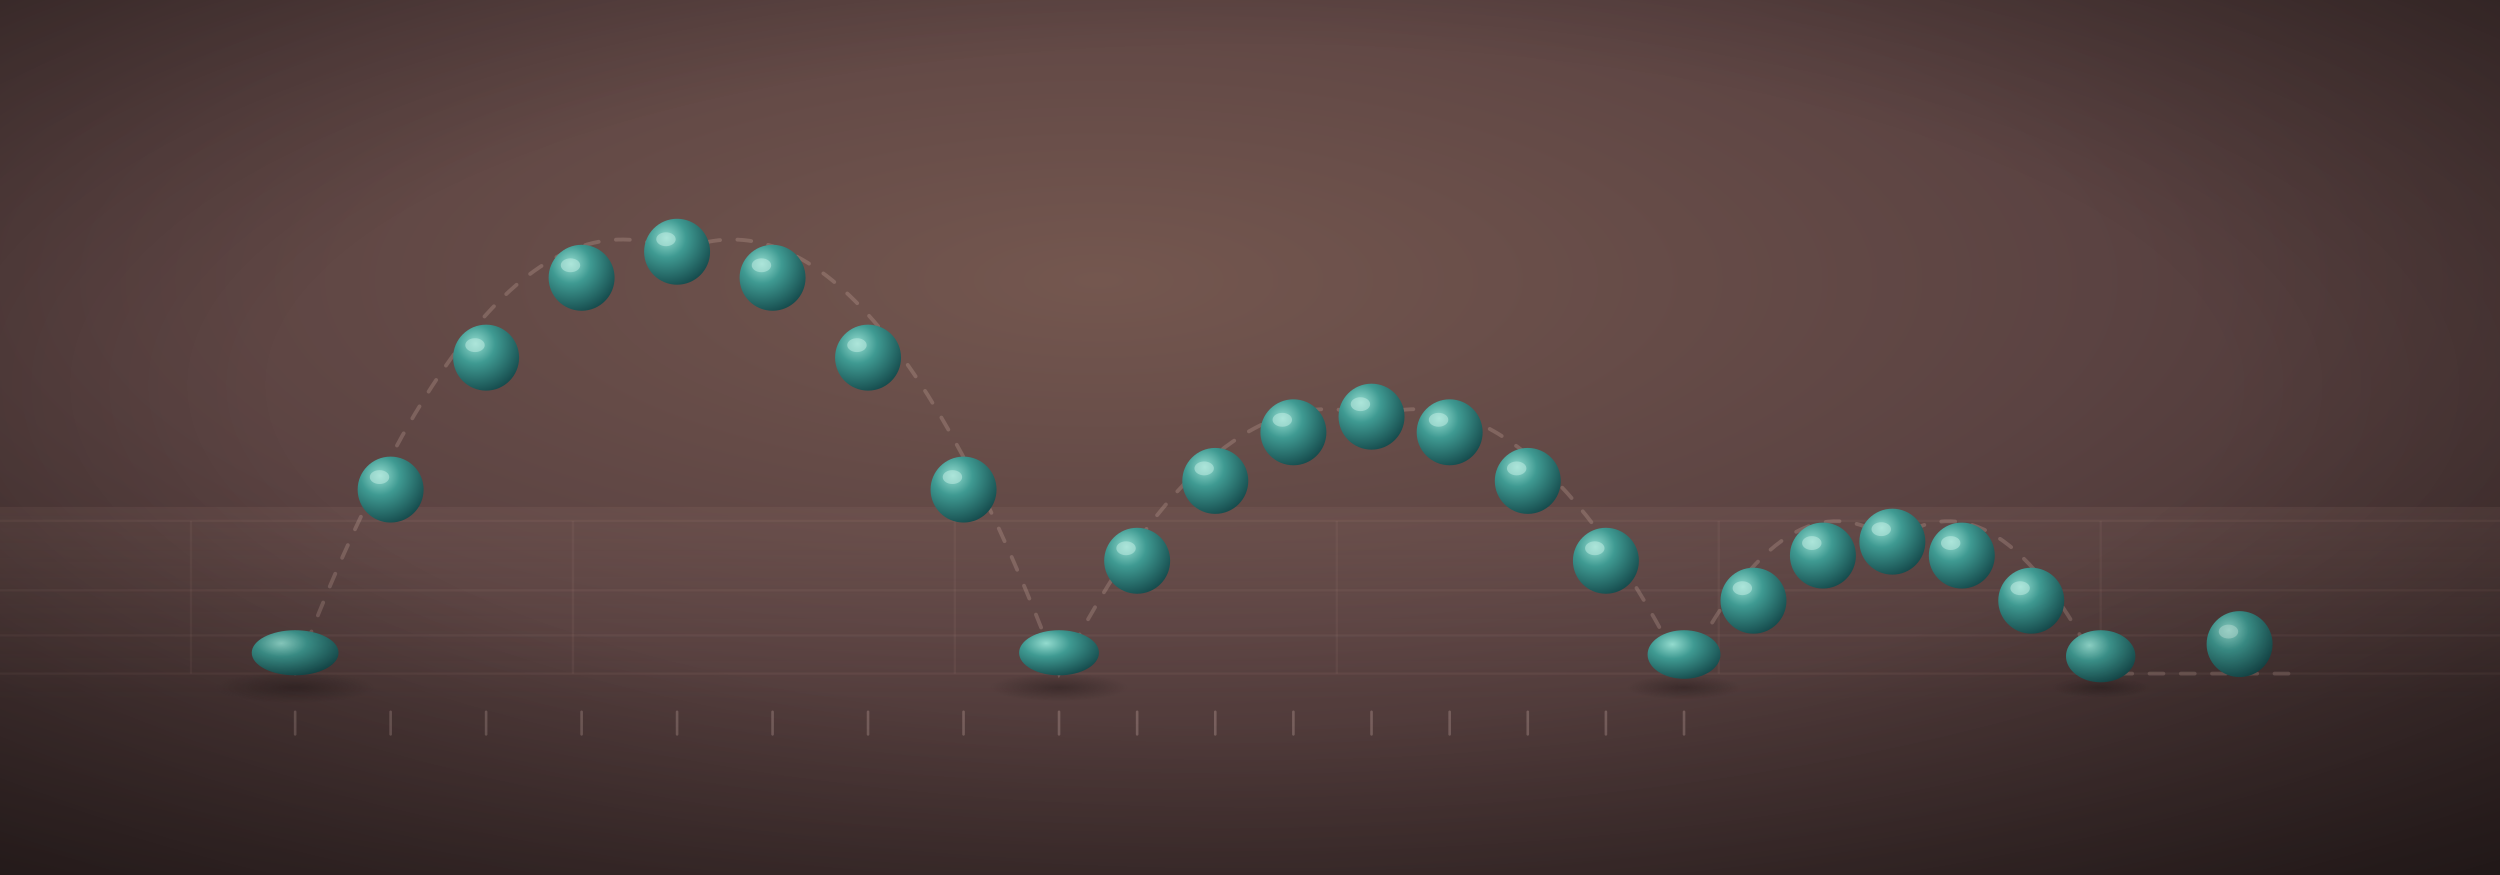
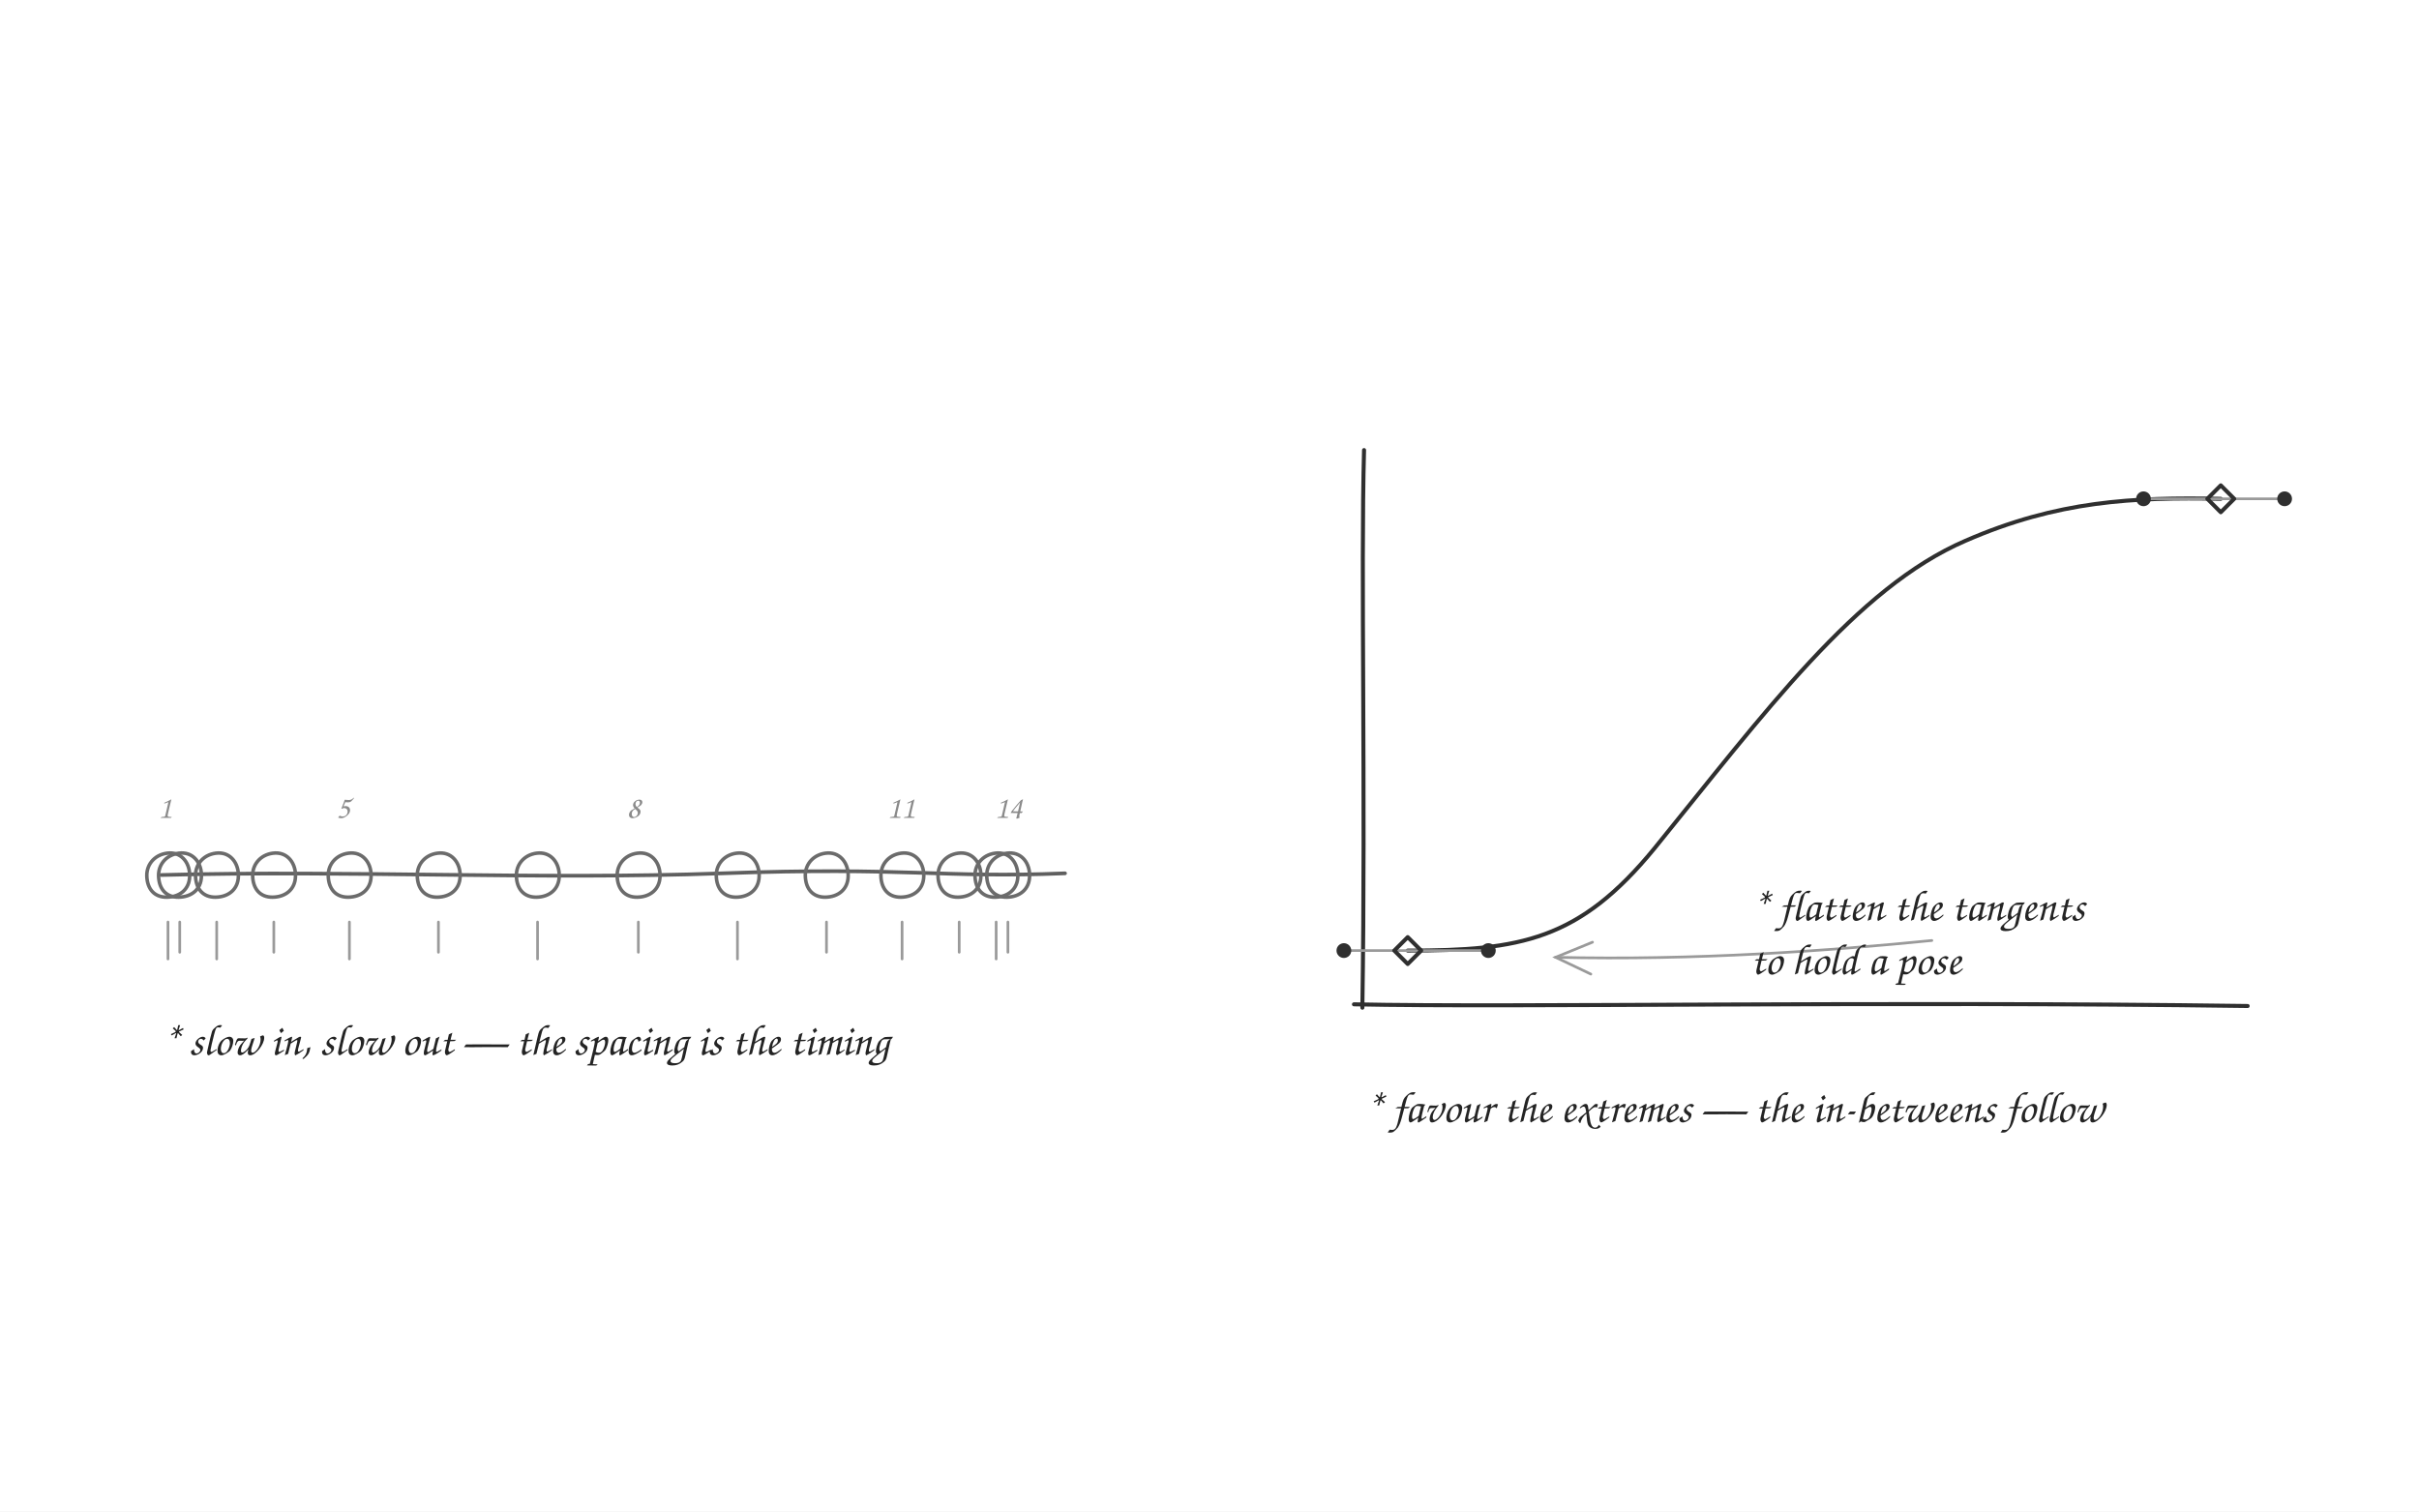
- <svg xmlns="http://www.w3.org/2000/svg" viewBox="0 0 1440 504" width="1440" height="504" role="img" aria-label="A bouncing ball arc with spacing marks">
+ <svg xmlns="http://www.w3.org/2000/svg" viewBox="0 0 1440 900" width="1440" height="900" role="img" aria-label="Hand-drawn spacing chart and curve editor sketch with notes">
  <defs>
-     <radialGradient id="bg" cx="44%" cy="32%" r="88%">
-       <stop offset="0" stop-color="#74574f" />
-       <stop offset="45%" stop-color="#5b4342" />
-       <stop offset="100%" stop-color="#332525" />
-     </radialGradient>
-     <radialGradient id="ball" cx="34%" cy="29%" r="78%">
-       <stop offset="0" stop-color="#93dbce" />
-       <stop offset="38%" stop-color="#3f9a92" />
-       <stop offset="100%" stop-color="#14484a" />
-     </radialGradient>
-     <linearGradient id="floor" x1="0" y1="0" x2="0" y2="1">
-       <stop offset="0" stop-color="#8a6a63" stop-opacity=".20" />
-       <stop offset="100%" stop-color="#8a6a63" stop-opacity="0" />
-     </linearGradient>
-     <radialGradient id="shadow" cx="50%" cy="50%" r="50%">
-       <stop offset="0" stop-color="#241a1a" stop-opacity=".5" />
-       <stop offset="100%" stop-color="#241a1a" stop-opacity="0" />
-     </radialGradient>
-     <radialGradient id="vig" cx="50%" cy="44%" r="74%">
-       <stop offset="52%" stop-color="#000" stop-opacity="0" />
-       <stop offset="100%" stop-color="#000" stop-opacity=".36" />
-     </radialGradient>
-     <g id="b">
-       <circle r="19" fill="url(#ball)" />
-       <ellipse cx="-6.4" cy="-7.2" rx="5.6" ry="4" fill="#c6efe6" opacity=".5" />
+     <g id="k">
+       <path d="M-12.6 0.8 C-12.9-6.9 -7.1-12.8 0.9-13.1 C8.6-13.3 13.2-6.6 12.9 0.9                C12.7 8.4 7.2 13.1 -0.7 13.2 C-8.2 13.3 -12.4 8.2 -12.6 0.6                C-12.7-1.1 -12.3-3.2 -11.7-4.7" fill="none" stroke="#6b6b6b" stroke-width="2.1" stroke-linecap="round" stroke-linejoin="round" />
    </g>
  </defs>
-   <rect width="1440" height="504" fill="url(#bg)" />
-   <rect x="0" y="292" width="1440" height="112" fill="url(#floor)" />
-   <g stroke="#a08079" stroke-opacity=".12" stroke-width="1.3">
-     <path d="M0 388h1440M0 366h1440M0 340h1440M0 300h1440" />
-     <path d="M110 300v88M330 300v88M550 300v88M770 300v88M990 300v88M1210 300v88" />
+   <style>
+     .ink   { fill:none; stroke:#5f5f5f; stroke-width:2.2; stroke-linecap:round; stroke-linejoin:round; }
+     .ink2  { fill:none; stroke:#2f2f2f; stroke-width:2.4; stroke-linecap:round; stroke-linejoin:round; }
+     .faint { fill:none; stroke:#9a9a9a; stroke-width:1.6; stroke-linecap:round; }
+     .note  { fill:#242424; font-family:'Segoe Print','Bradley Hand','Chalkboard SE','Comic Sans MS',cursive;
+              font-size:26px; }
+     .num   { fill:#8a8a8a; font-family:'Segoe Print','Bradley Hand','Chalkboard SE','Comic Sans MS',cursive;
+              font-size:19px; }
+     .dot   { fill:#2f2f2f; }
+   </style>
+   <rect width="1440" height="900" fill="#ffffff" />
+   <path class="ink" d="M96 521 C210 518 320 524 430 520 S560 523 634 520" />
+   <use href="#k" x="100" y="521" />
+   <use href="#k" x="107" y="521" />
+   <use href="#k" x="129" y="521" />
+   <use href="#k" x="163" y="521" />
+   <use href="#k" x="208" y="521" />
+   <use href="#k" x="261" y="521" />
+   <use href="#k" x="320" y="521" />
+   <use href="#k" x="380" y="521" />
+   <use href="#k" x="439" y="521" />
+   <use href="#k" x="492" y="521" />
+   <use href="#k" x="537" y="521" />
+   <use href="#k" x="571" y="521" />
+   <use href="#k" x="593" y="521" />
+   <use href="#k" x="600" y="521" />
+   <g class="faint">
+     <path d="M100 549v22M107 549v18M129 549v22M163 549v18M208 549v22M261 549v18              M320 549v22M380 549v18M439 549v22M492 549v18M537 549v22M571 549v18              M593 549v22M600 549v18" />
  </g>
-   <g>
-     <ellipse cx="170" cy="396" rx="46" ry="9" fill="url(#shadow)" />
-     <ellipse cx="610" cy="396" rx="40" ry="8" fill="url(#shadow)" />
-     <ellipse cx="970" cy="396" rx="33" ry="7" fill="url(#shadow)" />
-     <ellipse cx="1210" cy="396" rx="28" ry="6" fill="url(#shadow)" />
-   </g>
-   <path d="M170 388 Q280 96 390 145 Q500 96 610 388 Q700 210 790 240            Q880 210 970 388 Q1030 268 1090 312 Q1150 268 1210 388 L1320 388" fill="none" stroke="#d8b7ad" stroke-opacity=".24" stroke-width="2.2" stroke-dasharray="8 10" stroke-linecap="round" />
-   <g stroke="#e4c6bc" stroke-opacity=".26" stroke-width="1.5" stroke-linecap="round">
-     <path d="M170 410v13M225 410v13M280 410v13M335 410v13M390 410v13              M445 410v13M500 410v13M555 410v13M610 410v13              M655 410v13M700 410v13M745 410v13M790 410v13              M835 410v13M880 410v13M925 410v13M970 410v13" />
-   </g>
-   <ellipse cx="170" cy="376" rx="25" ry="13" fill="url(#ball)" />
-   <use href="#b" x="225" y="282" />
-   <use href="#b" x="280" y="206" />
-   <use href="#b" x="335" y="160" />
-   <use href="#b" x="390" y="145" />
-   <use href="#b" x="445" y="160" />
-   <use href="#b" x="500" y="206" />
-   <use href="#b" x="555" y="282" />
-   <ellipse cx="610" cy="376" rx="23" ry="13" fill="url(#ball)" />
-   <use href="#b" x="655" y="323" />
-   <use href="#b" x="700" y="277" />
-   <use href="#b" x="745" y="249" />
-   <use href="#b" x="790" y="240" />
-   <use href="#b" x="835" y="249" />
-   <use href="#b" x="880" y="277" />
-   <use href="#b" x="925" y="323" />
-   <ellipse cx="970" cy="377" rx="21" ry="14" fill="url(#ball)" />
-   <use href="#b" x="1010" y="346" />
-   <use href="#b" x="1050" y="320" />
-   <use href="#b" x="1090" y="312" />
-   <use href="#b" x="1130" y="320" />
-   <use href="#b" x="1170" y="346" />
-   <ellipse cx="1210" cy="378" rx="20" ry="15" fill="url(#ball)" />
-   <use href="#b" x="1290" y="371" />
-   <rect width="1440" height="504" fill="url(#vig)" />
+   <text class="num" x="94" y="487">1</text>
+   <text class="num" x="200" y="487">5</text>
+   <text class="num" x="373" y="487">8</text>
+   <text class="num" x="528" y="487">11</text>
+   <text class="num" x="592" y="487">14</text>
+   <text class="note" x="96" y="628">* slow in, slow out — the spacing is the timing</text>
+   <path class="ink2" d="M812 268 C810 340 813 470 811 600" />
+   <path class="ink2" d="M806 598 C900 600 1120 596 1338 599" />
+   <path class="ink2" d="M838 566 C905 566 940 560 985 505 C1050 425 1105 350 1170 322                         C1225 298 1270 296 1322 297" />
+   <path class="faint" d="M800 566h86M1276 297h84" />
+   <circle class="dot" cx="800" cy="566" r="4.4" />
+   <circle class="dot" cx="886" cy="566" r="4.4" />
+   <circle class="dot" cx="1276" cy="297" r="4.4" />
+   <circle class="dot" cx="1360" cy="297" r="4.4" />
+   <path class="ink2" d="M838 558l8 8-8 8-8-8z" fill="#2f2f2f" />
+   <path class="ink2" d="M1322 289l8 8-8 8-8-8z" fill="#2f2f2f" />
+   <path class="faint" d="M1150 560 C1090 566 1010 572 926 570" />
+   <path class="faint" d="M948 561l-22 9 21 10" />
+   <text class="note" x="1042" y="548">* flatten the tangents</text>
+   <text class="note" x="1042" y="580">  to hold a pose</text>
+   <text class="note" x="812" y="668">* favour the extremes — the in-betweens follow</text>
</svg>
